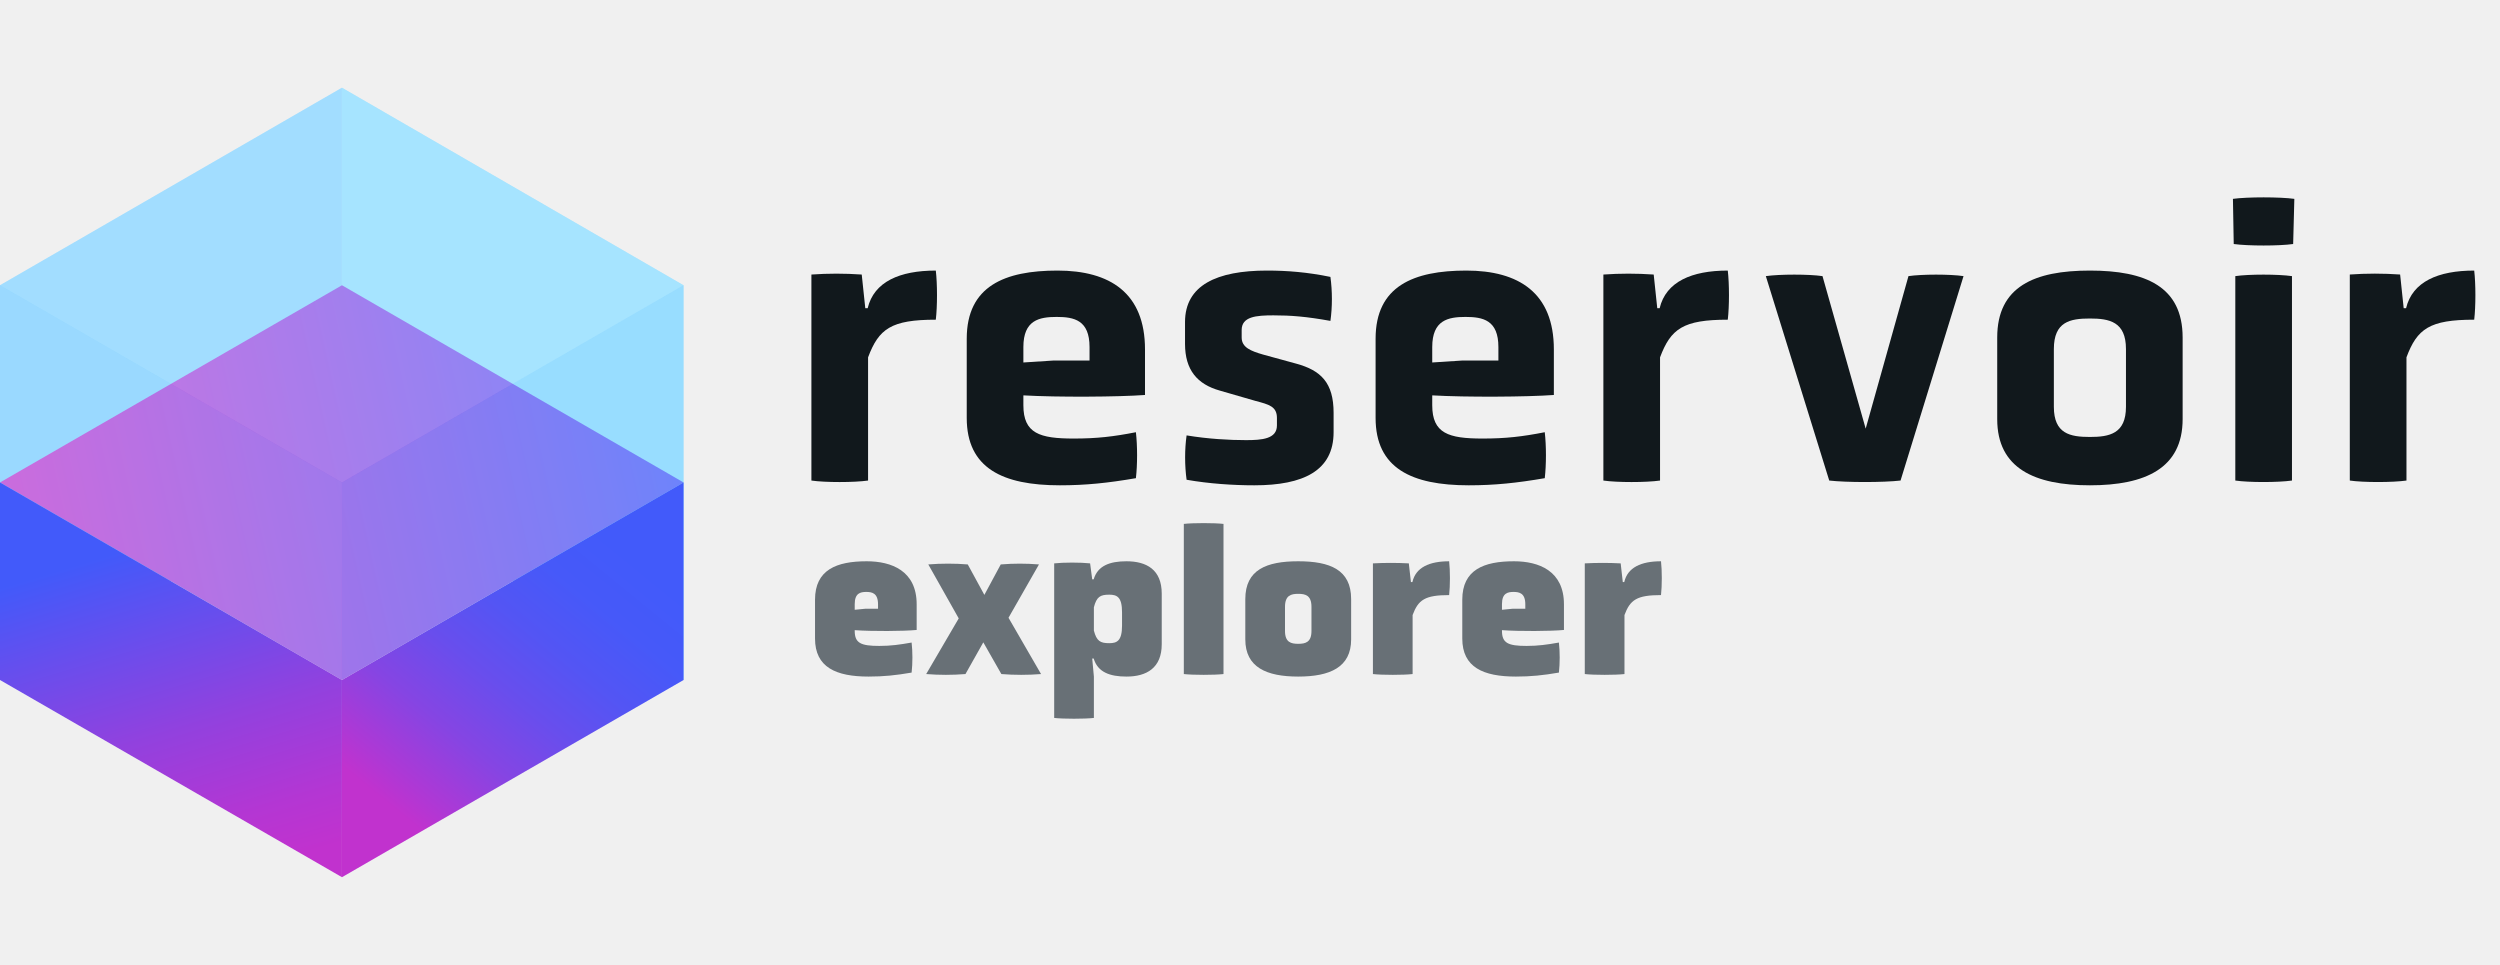
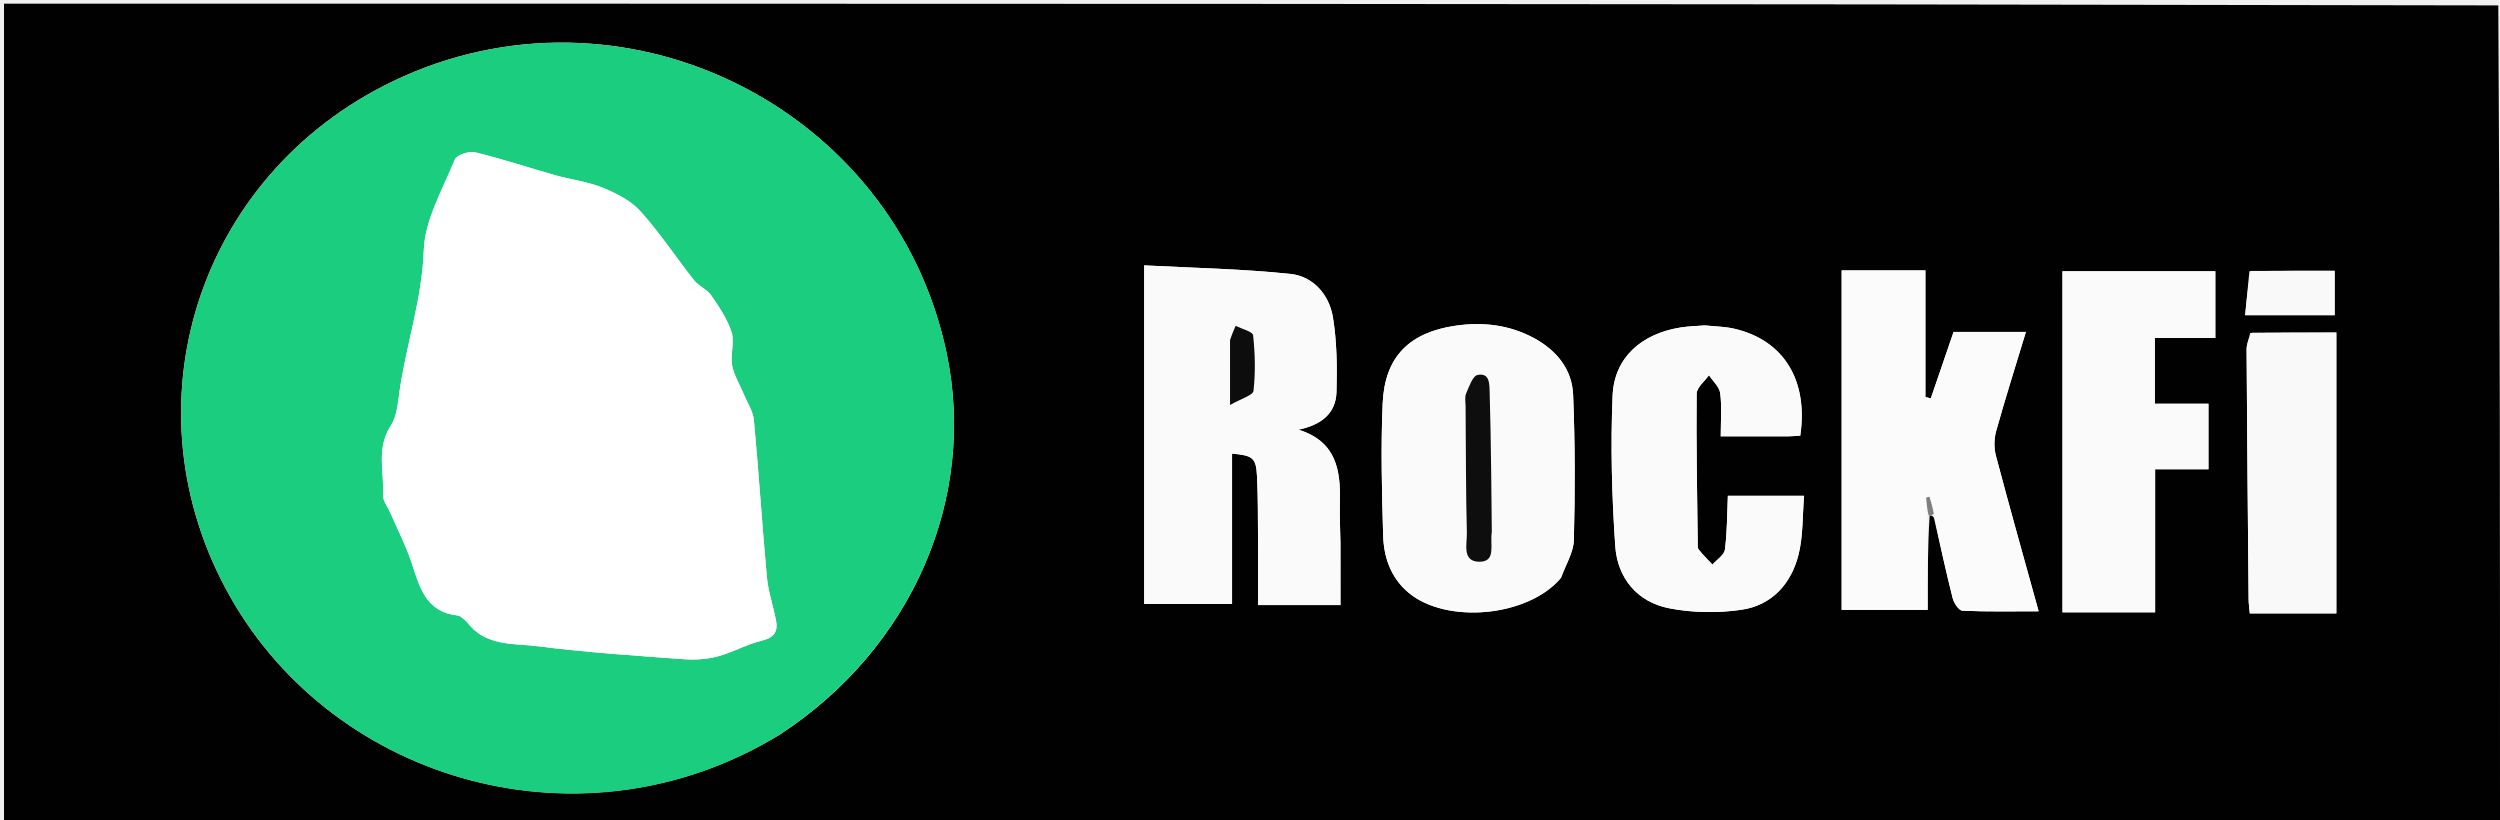
- <svg xmlns="http://www.w3.org/2000/svg" width="114" height="44" viewBox="0 0 114 44" fill="none">
-   <path d="M31.17 31.008L15.594 22V4L31.17 13.008V31.008Z" fill="#80D8FF" />
-   <path d="M0 31.008L15.593 22V4L0 13.008V31.008Z" fill="#7ACFFF" />
-   <path d="M15.593 31.008L31.17 22L15.593 13.008L0 22L15.593 31.008Z" fill="url(#paint0_linear_4965_82411)" />
-   <path opacity="0.3" d="M15.593 40L0 31.008V13.008L15.593 22V40Z" fill="#E4F0FE" />
-   <path d="M0 31.008L15.593 40V31.008L0 22V31.008Z" fill="url(#paint1_linear_4965_82411)" />
-   <path opacity="0.3" d="M15.594 40L31.17 31.008V13.008L15.594 22V40Z" fill="#D0E6FF" />
-   <path d="M31.17 31.008L15.594 40V31.008L31.17 22V31.008Z" fill="url(#paint2_linear_4965_82411)" />
-   <path opacity="0.3" d="M15.593 22L31.17 13.008L15.593 4L0 13.008L15.593 22Z" fill="white" />
-   <path d="M37 12.519C37.759 12.465 38.518 12.465 39.295 12.519L39.457 14.054H39.566C39.855 12.844 41.029 12.338 42.673 12.338C42.745 12.952 42.745 13.964 42.673 14.578C40.632 14.578 40.072 14.994 39.584 16.295V21.913C38.952 22.004 37.615 22.004 37 21.913V12.519V12.519Z" fill="#11181C" />
-   <path d="M52.212 18.011C51.002 18.101 48.22 18.119 46.666 18.029V18.481C46.666 19.763 47.407 19.998 48.96 19.998C50.026 19.998 50.785 19.908 51.797 19.709C51.869 20.323 51.869 21.191 51.797 21.805C50.532 22.022 49.52 22.13 48.328 22.13C45.727 22.13 44.083 21.353 44.083 19.059V15.445C44.083 13.043 45.817 12.338 48.22 12.338C50.604 12.338 52.212 13.35 52.212 15.933V18.011ZM49.683 15.825C49.683 14.596 48.978 14.452 48.184 14.452C47.389 14.452 46.666 14.596 46.666 15.825V16.529L48.057 16.439H49.683V15.825V15.825Z" fill="#11181C" />
-   <path d="M60.812 19.709C60.812 21.462 59.438 22.13 57.198 22.13C56.241 22.13 55.139 22.058 54.109 21.877C54.019 21.227 54.019 20.486 54.109 19.854C55.085 20.016 56.06 20.07 56.819 20.07C57.542 20.07 58.228 20.016 58.228 19.402V19.059C58.228 18.535 57.867 18.445 57.252 18.282L55.627 17.812C54.597 17.523 54.037 16.873 54.037 15.68V14.687C54.037 13.007 55.482 12.338 57.776 12.338C58.68 12.338 59.619 12.41 60.667 12.627C60.757 13.278 60.757 14 60.667 14.633C59.565 14.434 58.86 14.38 58.066 14.38C57.289 14.38 56.62 14.434 56.62 15.048V15.391C56.62 15.843 57.036 16.006 57.596 16.168L59.113 16.584C60.233 16.891 60.812 17.451 60.812 18.824V19.709V19.709Z" fill="#11181C" />
-   <path d="M70.856 18.011C69.646 18.101 66.864 18.119 65.31 18.029V18.481C65.31 19.763 66.051 19.998 67.605 19.998C68.671 19.998 69.429 19.908 70.441 19.709C70.513 20.323 70.513 21.191 70.441 21.805C69.176 22.022 68.165 22.13 66.972 22.13C64.371 22.13 62.727 21.353 62.727 19.059V15.445C62.727 13.043 64.461 12.338 66.864 12.338C69.249 12.338 70.856 13.35 70.856 15.933V18.011ZM68.327 15.825C68.327 14.596 67.623 14.452 66.828 14.452C66.033 14.452 65.31 14.596 65.31 15.825V16.529L66.701 16.439H68.327V15.825Z" fill="#11181C" />
-   <path d="M73.114 12.519C73.873 12.465 74.632 12.465 75.409 12.519L75.571 14.054H75.68C75.969 12.844 77.143 12.338 78.787 12.338C78.859 12.952 78.859 13.964 78.787 14.578C76.746 14.578 76.186 14.994 75.698 16.295V21.913C75.065 22.004 73.728 22.004 73.114 21.913V12.519V12.519Z" fill="#11181C" />
-   <path d="M80.522 12.591C81.154 12.5 82.491 12.5 83.106 12.591L85.075 19.546L87.026 12.591C87.64 12.5 88.923 12.5 89.537 12.591L86.665 21.913C85.87 22.003 84.208 22.003 83.413 21.913L80.522 12.591Z" fill="#11181C" />
-   <path d="M99.528 19.113C99.528 21.353 97.829 22.13 95.3 22.13C92.771 22.13 91.073 21.353 91.073 19.113V15.391C91.073 13.06 92.771 12.338 95.3 12.338C97.829 12.338 99.528 13.06 99.528 15.391V19.113ZM96.944 15.915C96.944 14.668 96.185 14.524 95.3 14.524C94.397 14.524 93.656 14.668 93.656 15.915V18.552C93.656 19.781 94.397 19.925 95.3 19.925C96.185 19.925 96.944 19.781 96.944 18.552V15.915Z" fill="#11181C" />
-   <path d="M104.568 11.127C103.936 11.218 102.508 11.218 101.858 11.127L101.822 9.068C102.472 8.977 103.972 8.977 104.622 9.068L104.568 11.127ZM101.93 12.591C102.544 12.5 103.881 12.5 104.514 12.591V21.913C103.881 22.003 102.544 22.003 101.93 21.913V12.591Z" fill="#11181C" />
-   <path d="M107.151 12.518C107.91 12.464 108.669 12.464 109.446 12.518L109.608 14.054H109.717C110.006 12.844 111.18 12.338 112.824 12.338C112.896 12.952 112.896 13.964 112.824 14.578C110.783 14.578 110.222 14.993 109.735 16.294V21.913C109.102 22.003 107.765 22.003 107.151 21.913V12.518V12.518Z" fill="#11181C" />
-   <path d="M41.8 27.557V28.726C41.216 28.783 39.751 28.793 38.975 28.735V28.764C38.975 29.32 39.243 29.454 40.095 29.454C40.622 29.454 41.034 29.396 41.57 29.3C41.618 29.722 41.618 30.248 41.57 30.67C40.852 30.794 40.297 30.852 39.607 30.852C38.123 30.852 37.165 30.43 37.165 29.118V27.347C37.165 25.977 38.151 25.594 39.521 25.594C40.651 25.594 41.8 26.025 41.8 27.557ZM40.038 27.759V27.557C40.038 27.05 39.77 26.992 39.502 26.992C39.233 26.992 38.975 27.05 38.975 27.548V27.806L39.454 27.759H40.038Z" fill="#687076" />
-   <path d="M45.662 30.737L44.839 29.291L44.025 30.737C43.412 30.785 42.847 30.785 42.234 30.737L43.718 28.199L42.33 25.738C42.923 25.69 43.536 25.69 44.13 25.738L44.887 27.127L45.634 25.738C46.256 25.69 46.754 25.69 47.377 25.738L45.988 28.17L47.472 30.737C46.879 30.785 46.256 30.785 45.662 30.737Z" fill="#687076" />
-   <path d="M48.071 32.738V25.69C48.493 25.642 49.288 25.642 49.709 25.69L49.805 26.418H49.872C50.054 25.795 50.609 25.594 51.366 25.594C52.285 25.594 52.975 25.977 52.975 27.069V29.377C52.975 30.459 52.285 30.852 51.366 30.852C50.609 30.852 50.054 30.651 49.872 30.028H49.805L49.881 30.852V32.738C49.46 32.786 48.493 32.786 48.071 32.738ZM51.165 28.525V27.921C51.165 27.222 50.935 27.117 50.581 27.117C50.169 27.117 50.006 27.213 49.881 27.692V28.755C50.006 29.233 50.169 29.329 50.581 29.329C50.935 29.329 51.165 29.224 51.165 28.525Z" fill="#687076" />
-   <path d="M53.982 30.737V23.89C54.403 23.842 55.371 23.842 55.792 23.89V30.737C55.371 30.785 54.403 30.785 53.982 30.737Z" fill="#687076" />
-   <path d="M61.612 27.318V29.157C61.612 30.43 60.645 30.852 59.199 30.852C57.753 30.852 56.786 30.43 56.786 29.157V27.318C56.786 25.977 57.753 25.594 59.199 25.594C60.645 25.594 61.612 25.977 61.612 27.318ZM59.803 28.774V27.672C59.803 27.146 59.525 27.079 59.199 27.079C58.874 27.079 58.596 27.146 58.596 27.672V28.774C58.596 29.291 58.874 29.358 59.199 29.358C59.525 29.358 59.803 29.291 59.803 28.774Z" fill="#687076" />
-   <path d="M62.605 30.737V25.69C63.151 25.661 63.697 25.661 64.242 25.69L64.338 26.542H64.405C64.558 25.872 65.181 25.594 66.081 25.594C66.129 26.016 66.129 26.715 66.081 27.136C64.97 27.136 64.673 27.356 64.415 28.046V30.737C63.993 30.785 63.026 30.785 62.605 30.737Z" fill="#687076" />
-   <path d="M71.316 27.557V28.726C70.731 28.783 69.266 28.793 68.49 28.735V28.764C68.49 29.32 68.759 29.454 69.611 29.454C70.138 29.454 70.549 29.396 71.086 29.3C71.134 29.722 71.134 30.248 71.086 30.67C70.368 30.794 69.812 30.852 69.123 30.852C67.638 30.852 66.68 30.43 66.68 29.118V27.347C66.68 25.977 67.667 25.594 69.036 25.594C70.166 25.594 71.316 26.025 71.316 27.557ZM69.554 27.759V27.557C69.554 27.05 69.285 26.992 69.017 26.992C68.749 26.992 68.49 27.05 68.49 27.548V27.806L68.969 27.759H69.554Z" fill="#687076" />
-   <path d="M72.266 30.737V25.69C72.811 25.661 73.357 25.661 73.903 25.69L73.999 26.542H74.066C74.219 25.872 74.842 25.594 75.742 25.594C75.79 26.016 75.79 26.715 75.742 27.136C74.631 27.136 74.334 27.356 74.076 28.046V30.737C73.654 30.785 72.687 30.785 72.266 30.737Z" fill="#687076" />
-   <defs>
-     <linearGradient id="paint0_linear_4965_82411" x1="0.583" y1="25.361" x2="31.008" y2="18.56" gradientUnits="userSpaceOnUse">
-       <stop stop-color="#C132CE" />
-       <stop offset="1" stop-color="#425AFA" />
-     </linearGradient>
-     <linearGradient id="paint1_linear_4965_82411" x1="5.993" y1="25.016" x2="10.481" y2="39.944" gradientUnits="userSpaceOnUse">
-       <stop stop-color="#425AFA" />
-       <stop offset="0.16" stop-color="#5A52F2" />
-       <stop offset="0.55" stop-color="#9241DE" />
-       <stop offset="0.84" stop-color="#B436D3" />
-       <stop offset="1" stop-color="#C132CE" />
-     </linearGradient>
-     <linearGradient id="paint2_linear_4965_82411" x1="18.349" y1="37.182" x2="28.29" y2="24.985" gradientUnits="userSpaceOnUse">
-       <stop stop-color="#C132CE" />
-       <stop offset="0.1" stop-color="#AB39D6" />
-       <stop offset="0.28" stop-color="#8545E3" />
-       <stop offset="0.47" stop-color="#684EED" />
-       <stop offset="0.65" stop-color="#5355F4" />
-       <stop offset="0.83" stop-color="#4659F9" />
-       <stop offset="1" stop-color="#425AFA" />
-     </linearGradient>
-   </defs>
+ <svg xmlns="http://www.w3.org/2000/svg" version="1.1" id="Layer_1" x="0px" y="0px" width="100%" viewBox="0 0 680 223" enable-background="new 0 0 680 223" xml:space="preserve">
+   <path fill="#010101" opacity="1" stroke="none" d=" M680,224   C453.728,224 227.455,224 1.091,224   C1.091,149.748 1.091,75.495 1.091,1   C227.025,1 453.05,1 679.538,1.469   C680.001,75.958 680.001,149.979 680,224  M524.867,140.242   C525.214,140.187 525.562,140.132 526.035,140.863   C527.709,148.163 529.294,155.486 531.138,162.742   C531.473,164.058 532.826,166.075 533.781,166.116   C540.509,166.411 547.255,166.273 554.508,166.273   C550.496,151.773 546.572,137.881 542.879,123.927   C542.324,121.832 542.375,119.318 542.961,117.226   C545.46,108.297 548.266,99.453 551.049,90.282   C544.236,90.282 537.931,90.282 531.374,90.282   C529.305,96.321 527.239,102.349 525.173,108.377   C524.686,108.246 524.198,108.114 523.71,107.982   C523.71,96.548 523.71,85.115 523.71,73.548   C515.742,73.548 508.192,73.548 500.93,73.548   C500.93,104.464 500.93,135.036 500.93,165.887   C509.131,165.887 516.707,165.887 524.325,165.887   C524.325,157.164 524.325,148.694 524.867,140.242  M212.203,199.742   C248.026,176.343 265.818,135.535 257.456,95.945   C243.263,28.747 168.947,-7.712 106.913,22.089   C53.585,47.707 33.52,110.896 62.605,162.305   C91.348,213.11 158.967,232.305 212.203,199.742  M364.598,147.512   C364.539,143.85 364.352,140.183 364.446,136.524   C364.667,127.898 363.504,120.091 353.178,116.869   C359.386,115.594 363.37,112.463 363.526,106.566   C363.705,99.801 363.649,92.911 362.549,86.265   C361.536,80.141 357.18,75.154 350.993,74.507   C337.699,73.118 324.285,72.877 311.219,72.182   C311.219,103.598 311.219,133.795 311.219,164.265   C319.494,164.265 327.096,164.265 335.119,164.265   C335.119,150.505 335.119,136.956 335.119,123.382   C340.828,123.898 341.659,124.533 341.907,129.573   C342.177,135.058 342.145,140.558 342.181,146.052   C342.221,152.147 342.19,158.241 342.19,164.586   C350.1,164.586 357.176,164.586 364.61,164.586   C364.61,159.08 364.61,153.793 364.598,147.512  M424.67,157.073   C425.867,153.658 428.006,150.266 428.094,146.822   C428.429,133.686 428.427,120.519 427.892,107.391   C427.609,100.463 423.394,95.311 417.312,92.001   C410.64,88.371 403.41,87.513 395.976,88.584   C383.34,90.404 376.655,97.037 376.093,109.646   C375.56,121.613 375.869,133.632 376.213,145.617   C376.383,151.553 378.269,157.121 383.079,161.174   C393.312,169.797 415.484,167.886 424.67,157.073  M463.496,88.508   C461.34,88.695 459.161,88.747 457.03,89.092   C446.406,90.812 439.068,97.31 438.63,107.622   C438.053,121.222 438.418,134.917 439.346,148.505   C439.94,157.185 445.262,163.727 453.981,165.444   C460.351,166.699 467.244,166.795 473.678,165.856   C481.958,164.647 487.262,158.751 489.228,150.751   C490.462,145.727 490.252,140.348 490.713,134.851   C483.249,134.851 476.665,134.851 469.977,134.851   C469.754,139.906 469.803,144.739 469.177,149.483   C468.98,150.97 466.966,152.217 465.783,153.574   C464.528,152.224 463.201,150.93 462.059,149.49   C461.705,149.044 461.787,148.202 461.779,147.541   C461.62,134.051 461.353,120.56 461.488,107.073   C461.505,105.39 463.669,103.727 464.838,102.055   C465.906,103.681 467.674,105.217 467.897,106.951   C468.37,110.647 468.041,114.445 468.041,118.692   C474.716,118.692 480.52,118.703 486.323,118.683   C487.457,118.679 488.59,118.559 489.671,118.495   C491.88,103.428 485.171,92.561 471.777,89.423   C469.364,88.857 466.827,88.821 463.496,88.508  M560.995,92.501   C560.995,117.085 560.995,141.669 560.995,166.548   C570.073,166.548 577.963,166.548 586.195,166.548   C586.195,153.529 586.195,140.788 586.195,127.637   C591.277,127.637 596.027,127.637 600.699,127.637   C600.699,121.508 600.699,115.808 600.699,109.808   C595.633,109.808 591.016,109.808 586.12,109.808   C586.12,103.809 586.12,98.13 586.12,91.94   C591.854,91.94 597.238,91.94 602.574,91.94   C602.574,85.661 602.574,79.898 602.574,73.777   C588.599,73.777 574.893,73.777 560.988,73.777   C560.988,79.878 560.988,85.69 560.995,92.501  M612.064,90.565   C611.719,92.074 611.065,93.584 611.074,95.09   C611.202,117.721 611.412,140.352 611.624,162.983   C611.636,164.26 611.831,165.534 611.944,166.84   C620.138,166.84 628.028,166.84 635.49,166.84   C635.49,141.304 635.49,116.106 635.49,90.454   C627.577,90.454 620.279,90.454 612.064,90.565  M611.841,73.746   C611.46,77.67 611.08,81.595 610.679,85.743   C619.42,85.743 627.175,85.743 635.028,85.743   C635.028,81.696 635.028,77.845 635.028,73.656   C627.299,73.656 619.999,73.656 611.841,73.746  z" />
+   <path fill="#FFFFFF" opacity="1" stroke="none" d=" M680.5,224   C680.001,149.979 680.001,75.958 680.001,1.469   C680.333,2.5 680.957,4 680.958,5.5   C681.006,78.333 681,151.167 680.5,224  z" />
+   <path fill="#1ACD7F" opacity="1" stroke="none" d=" M211.885,199.918   C158.967,232.305 91.348,213.11 62.605,162.305   C33.52,110.896 53.585,47.707 106.913,22.089   C168.947,-7.712 243.263,28.747 257.456,95.945   C265.818,135.535 248.026,176.343 211.885,199.918  M127.109,169.273   C131.959,175.908 139.626,174.928 146.287,175.782   C159.439,177.468 172.703,178.322 185.937,179.304   C189.008,179.531 192.26,179.325 195.222,178.539   C199.328,177.45 203.141,175.219 207.261,174.239   C210.726,173.415 211.66,171.669 211.053,168.602   C210.28,164.699 208.951,160.861 208.589,156.928   C207.282,142.724 206.388,128.482 205.06,114.281   C204.831,111.841 203.258,109.524 202.282,107.16   C201.199,104.54 199.607,102.017 199.121,99.295   C198.604,96.406 199.871,93.094 199.009,90.398   C197.859,86.802 195.601,83.489 193.432,80.32   C192.32,78.695 190.082,77.871 188.841,76.301   C183.902,70.055 179.502,63.346 174.191,57.449   C171.576,54.547 167.606,52.556 163.887,51.041   C159.836,49.391 155.335,48.878 151.084,47.678   C143.797,45.622 136.603,43.207 129.251,41.433   C127.586,41.031 124.217,42.142 123.705,43.4   C120.408,51.503 115.56,59.764 115.263,68.117   C114.793,81.307 110.557,93.51 108.696,106.255   C108.222,109.499 107.999,113.177 106.301,115.763   C102.261,121.917 104.526,128.437 104.204,134.779   C104.129,136.259 105.432,137.807 106.092,139.328   C108.042,143.82 110.306,148.208 111.86,152.833   C114.109,159.525 115.691,166.497 124.517,167.418   C125.248,167.494 125.906,168.274 127.109,169.273  z" />
+   <path fill="#FAFAFA" opacity="1" stroke="none" d=" M364.604,148.01   C364.61,153.793 364.61,159.08 364.61,164.586   C357.176,164.586 350.1,164.586 342.19,164.586   C342.19,158.241 342.221,152.147 342.181,146.052   C342.145,140.558 342.177,135.058 341.907,129.573   C341.659,124.533 340.828,123.898 335.119,123.382   C335.119,136.956 335.119,150.505 335.119,164.265   C327.096,164.265 319.494,164.265 311.219,164.265   C311.219,133.795 311.219,103.598 311.219,72.182   C324.285,72.877 337.699,73.118 350.993,74.507   C357.18,75.154 361.536,80.141 362.549,86.265   C363.649,92.911 363.705,99.801 363.526,106.566   C363.37,112.463 359.386,115.594 353.178,116.869   C363.504,120.091 364.667,127.898 364.446,136.524   C364.352,140.183 364.539,143.85 364.604,148.01  M334.572,92.945   C334.572,98.183 334.572,103.421 334.572,110.163   C337.586,108.419 340.816,107.531 340.954,106.297   C341.511,101.317 341.384,96.201 340.846,91.206   C340.736,90.187 337.757,89.477 336.101,88.624   C335.588,89.787 335.076,90.95 334.572,92.945  z" />
+   <path fill="#FBFBFB" opacity="1" stroke="none" d=" M524.325,140.223   C524.325,148.694 524.325,157.164 524.325,165.887   C516.707,165.887 509.131,165.887 500.93,165.887   C500.93,135.036 500.93,104.464 500.93,73.548   C508.192,73.548 515.742,73.548 523.71,73.548   C523.71,85.115 523.71,96.548 523.71,107.982   C524.198,108.114 524.686,108.246 525.173,108.377   C527.239,102.349 529.305,96.321 531.374,90.282   C537.931,90.282 544.236,90.282 551.049,90.282   C548.266,99.453 545.46,108.297 542.961,117.226   C542.375,119.318 542.324,121.832 542.879,123.927   C546.572,137.881 550.496,151.773 554.508,166.273   C547.255,166.273 540.509,166.411 533.781,166.116   C532.826,166.075 531.473,164.058 531.138,162.742   C529.294,155.486 527.709,148.163 526.055,140.11   C525.653,137.937 525.231,136.517 524.809,135.097   C524.51,135.181 524.21,135.265 523.91,135.349   C524.048,136.974 524.187,138.598 524.325,140.223  z" />
+   <path fill="#FAFAFA" opacity="1" stroke="none" d=" M424.45,157.364   C415.484,167.886 393.312,169.797 383.079,161.174   C378.269,157.121 376.383,151.553 376.213,145.617   C375.869,133.632 375.56,121.613 376.093,109.646   C376.655,97.037 383.34,90.404 395.976,88.584   C403.41,87.513 410.64,88.371 417.312,92.001   C423.394,95.311 427.609,100.463 427.892,107.391   C428.427,120.519 428.429,133.686 428.094,146.822   C428.006,150.266 425.867,153.658 424.45,157.364  M405.768,144.26   C405.71,138.598 405.673,132.935 405.588,127.273   C405.486,120.446 405.398,113.618 405.187,106.793   C405.118,104.538 405.278,101.338 401.913,101.986   C400.573,102.244 399.586,105.181 398.783,107.046   C398.355,108.038 398.636,109.347 398.644,110.512   C398.727,122.003 398.706,133.498 398.988,144.985   C399.061,147.951 397.577,152.846 402.505,152.791   C407.034,152.74 405.206,148.022 405.768,144.26  z" />
+   <path fill="#FAFAFA" opacity="1" stroke="none" d=" M463.922,88.524   C466.827,88.821 469.364,88.857 471.777,89.423   C485.171,92.561 491.88,103.428 489.671,118.495   C488.59,118.559 487.457,118.679 486.323,118.683   C480.52,118.703 474.716,118.692 468.041,118.692   C468.041,114.445 468.37,110.647 467.897,106.951   C467.674,105.217 465.906,103.681 464.838,102.055   C463.669,103.727 461.505,105.39 461.488,107.073   C461.353,120.56 461.62,134.051 461.779,147.541   C461.787,148.202 461.705,149.044 462.059,149.49   C463.201,150.93 464.528,152.224 465.783,153.574   C466.966,152.217 468.98,150.97 469.177,149.483   C469.803,144.739 469.754,139.906 469.977,134.851   C476.665,134.851 483.249,134.851 490.713,134.851   C490.252,140.348 490.462,145.727 489.228,150.751   C487.262,158.751 481.958,164.647 473.678,165.856   C467.244,166.795 460.351,166.699 453.981,165.444   C445.262,163.727 439.94,157.185 439.346,148.505   C438.418,134.917 438.053,121.222 438.63,107.622   C439.068,97.31 446.406,90.812 457.03,89.092   C459.161,88.747 461.34,88.695 463.922,88.524  z" />
+   <path fill="#FAFAFA" opacity="1" stroke="none" d=" M560.991,92.001   C560.988,85.69 560.988,79.878 560.988,73.777   C574.893,73.777 588.599,73.777 602.574,73.777   C602.574,79.898 602.574,85.661 602.574,91.94   C597.238,91.94 591.854,91.94 586.12,91.94   C586.12,98.13 586.12,103.809 586.12,109.808   C591.016,109.808 595.633,109.808 600.699,109.808   C600.699,115.808 600.699,121.508 600.699,127.637   C596.027,127.637 591.277,127.637 586.195,127.637   C586.195,140.788 586.195,153.529 586.195,166.548   C577.963,166.548 570.073,166.548 560.995,166.548   C560.995,141.669 560.995,117.085 560.991,92.001  z" />
+   <path fill="#F9F9F9" opacity="1" stroke="none" d=" M612.522,90.51   C620.279,90.454 627.577,90.454 635.49,90.454   C635.49,116.106 635.49,141.304 635.49,166.84   C628.028,166.84 620.138,166.84 611.944,166.84   C611.831,165.534 611.636,164.26 611.624,162.983   C611.412,140.352 611.202,117.721 611.074,95.09   C611.065,93.584 611.719,92.074 612.522,90.51  z" />
+   <path fill="#F9F9F9" opacity="1" stroke="none" d=" M612.269,73.701   C619.999,73.656 627.299,73.656 635.028,73.656   C635.028,77.845 635.028,81.696 635.028,85.743   C627.175,85.743 619.42,85.743 610.679,85.743   C611.08,81.595 611.46,77.67 612.269,73.701  z" />
+   <path fill="#7F7F7F" opacity="1" stroke="none" d=" M524.596,140.233   C524.187,138.598 524.048,136.974 523.91,135.349   C524.21,135.265 524.51,135.181 524.809,135.097   C525.231,136.517 525.653,137.937 525.992,139.717   C525.562,140.132 525.214,140.187 524.596,140.233  z" />
+   <path fill="#FEFFFE" opacity="1" stroke="none" d=" M126.853,169   C125.906,168.274 125.248,167.494 124.517,167.418   C115.691,166.497 114.109,159.525 111.86,152.833   C110.306,148.208 108.042,143.82 106.092,139.328   C105.432,137.807 104.129,136.259 104.204,134.779   C104.526,128.437 102.261,121.917 106.301,115.763   C107.999,113.177 108.222,109.499 108.696,106.255   C110.557,93.51 114.793,81.307 115.263,68.117   C115.56,59.764 120.408,51.503 123.705,43.4   C124.217,42.142 127.586,41.031 129.251,41.433   C136.603,43.207 143.797,45.622 151.084,47.678   C155.335,48.878 159.836,49.391 163.887,51.041   C167.606,52.556 171.576,54.547 174.191,57.449   C179.502,63.346 183.902,70.055 188.841,76.301   C190.082,77.871 192.32,78.695 193.432,80.32   C195.601,83.489 197.859,86.802 199.009,90.398   C199.871,93.094 198.604,96.406 199.121,99.295   C199.607,102.017 201.199,104.54 202.282,107.16   C203.258,109.524 204.831,111.841 205.06,114.281   C206.388,128.482 207.282,142.724 208.589,156.928   C208.951,160.861 210.28,164.699 211.053,168.602   C211.66,171.669 210.726,173.415 207.261,174.239   C203.141,175.219 199.328,177.45 195.222,178.539   C192.26,179.325 189.008,179.531 185.937,179.304   C172.703,178.322 159.439,177.468 146.287,175.782   C139.626,174.928 131.959,175.908 126.853,169  z" />
+   <path fill="#0D0D0D" opacity="1" stroke="none" d=" M334.567,92.529   C335.076,90.95 335.588,89.787 336.101,88.624   C337.757,89.477 340.736,90.187 340.846,91.206   C341.384,96.201 341.511,101.317 340.954,106.297   C340.816,107.531 337.586,108.419 334.572,110.163   C334.572,103.421 334.572,98.183 334.567,92.529  z" />
+   <path fill="#0E0E0E" opacity="1" stroke="none" d=" M405.769,144.725   C405.206,148.022 407.034,152.74 402.505,152.791   C397.577,152.846 399.061,147.951 398.988,144.985   C398.706,133.498 398.727,122.003 398.644,110.512   C398.636,109.347 398.355,108.038 398.783,107.046   C399.586,105.181 400.573,102.244 401.913,101.986   C405.278,101.338 405.118,104.538 405.187,106.793   C405.398,113.618 405.486,120.446 405.588,127.273   C405.673,132.935 405.71,138.598 405.769,144.725  z" />
</svg>
